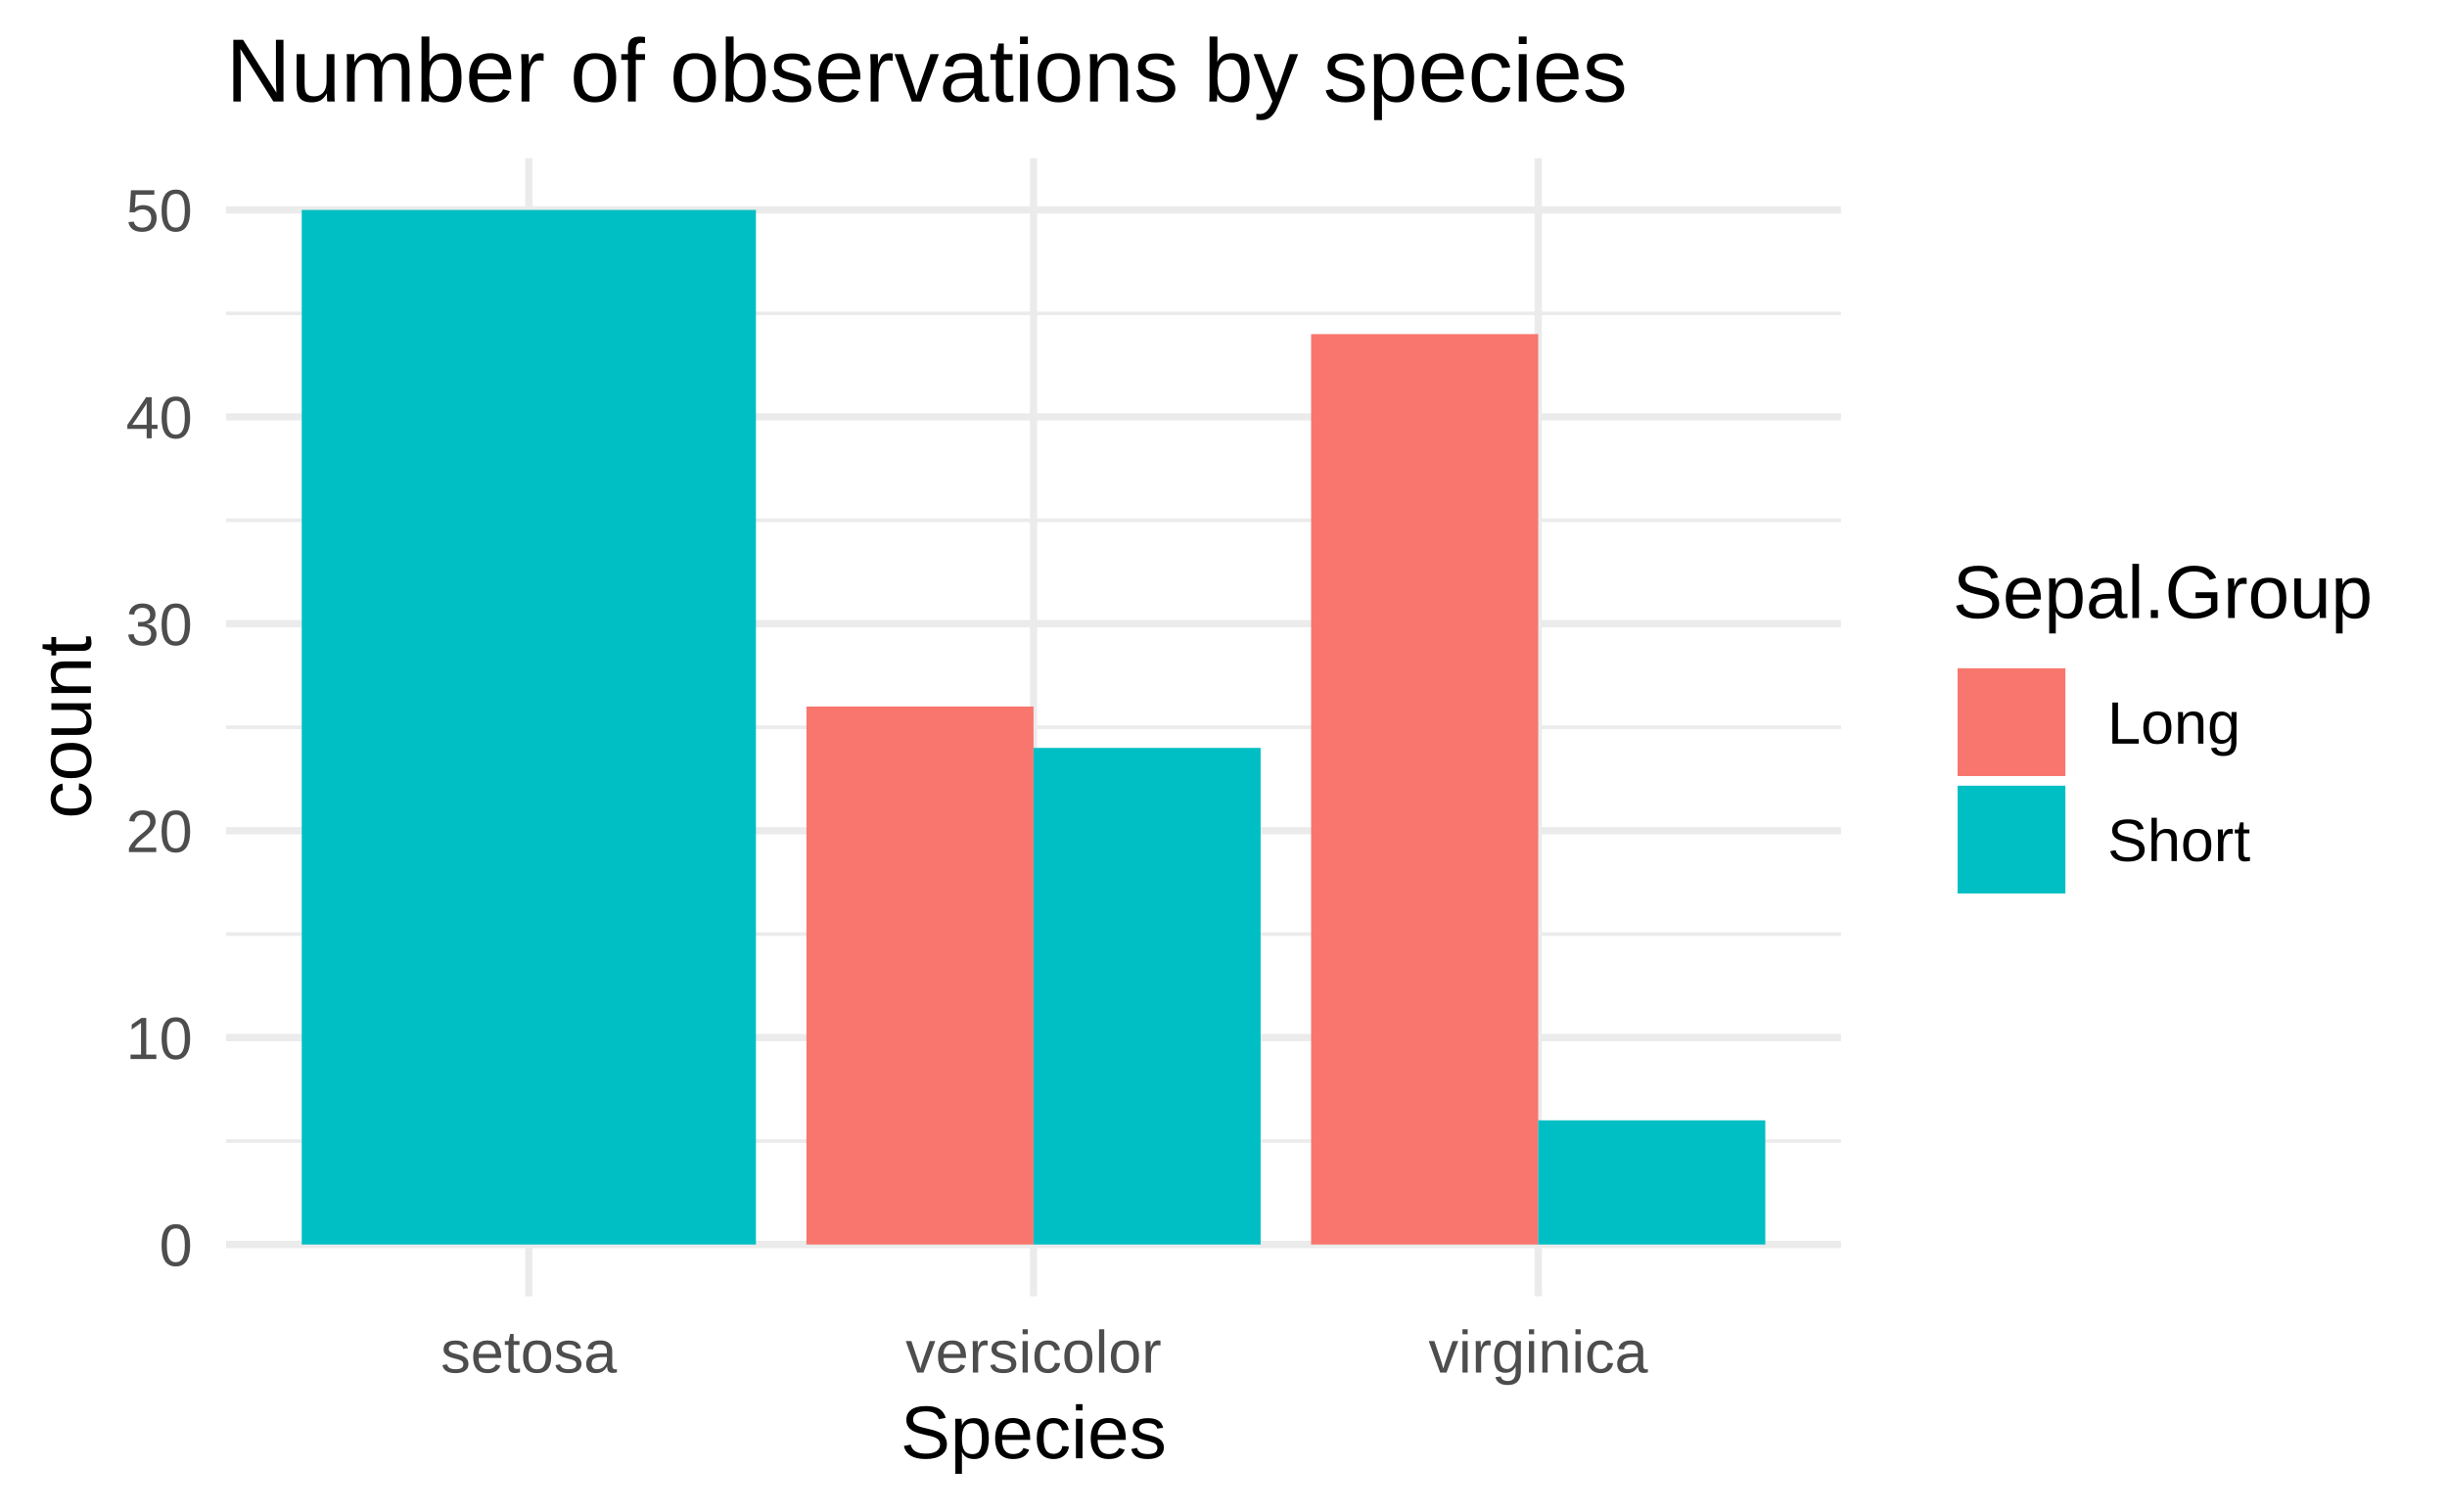
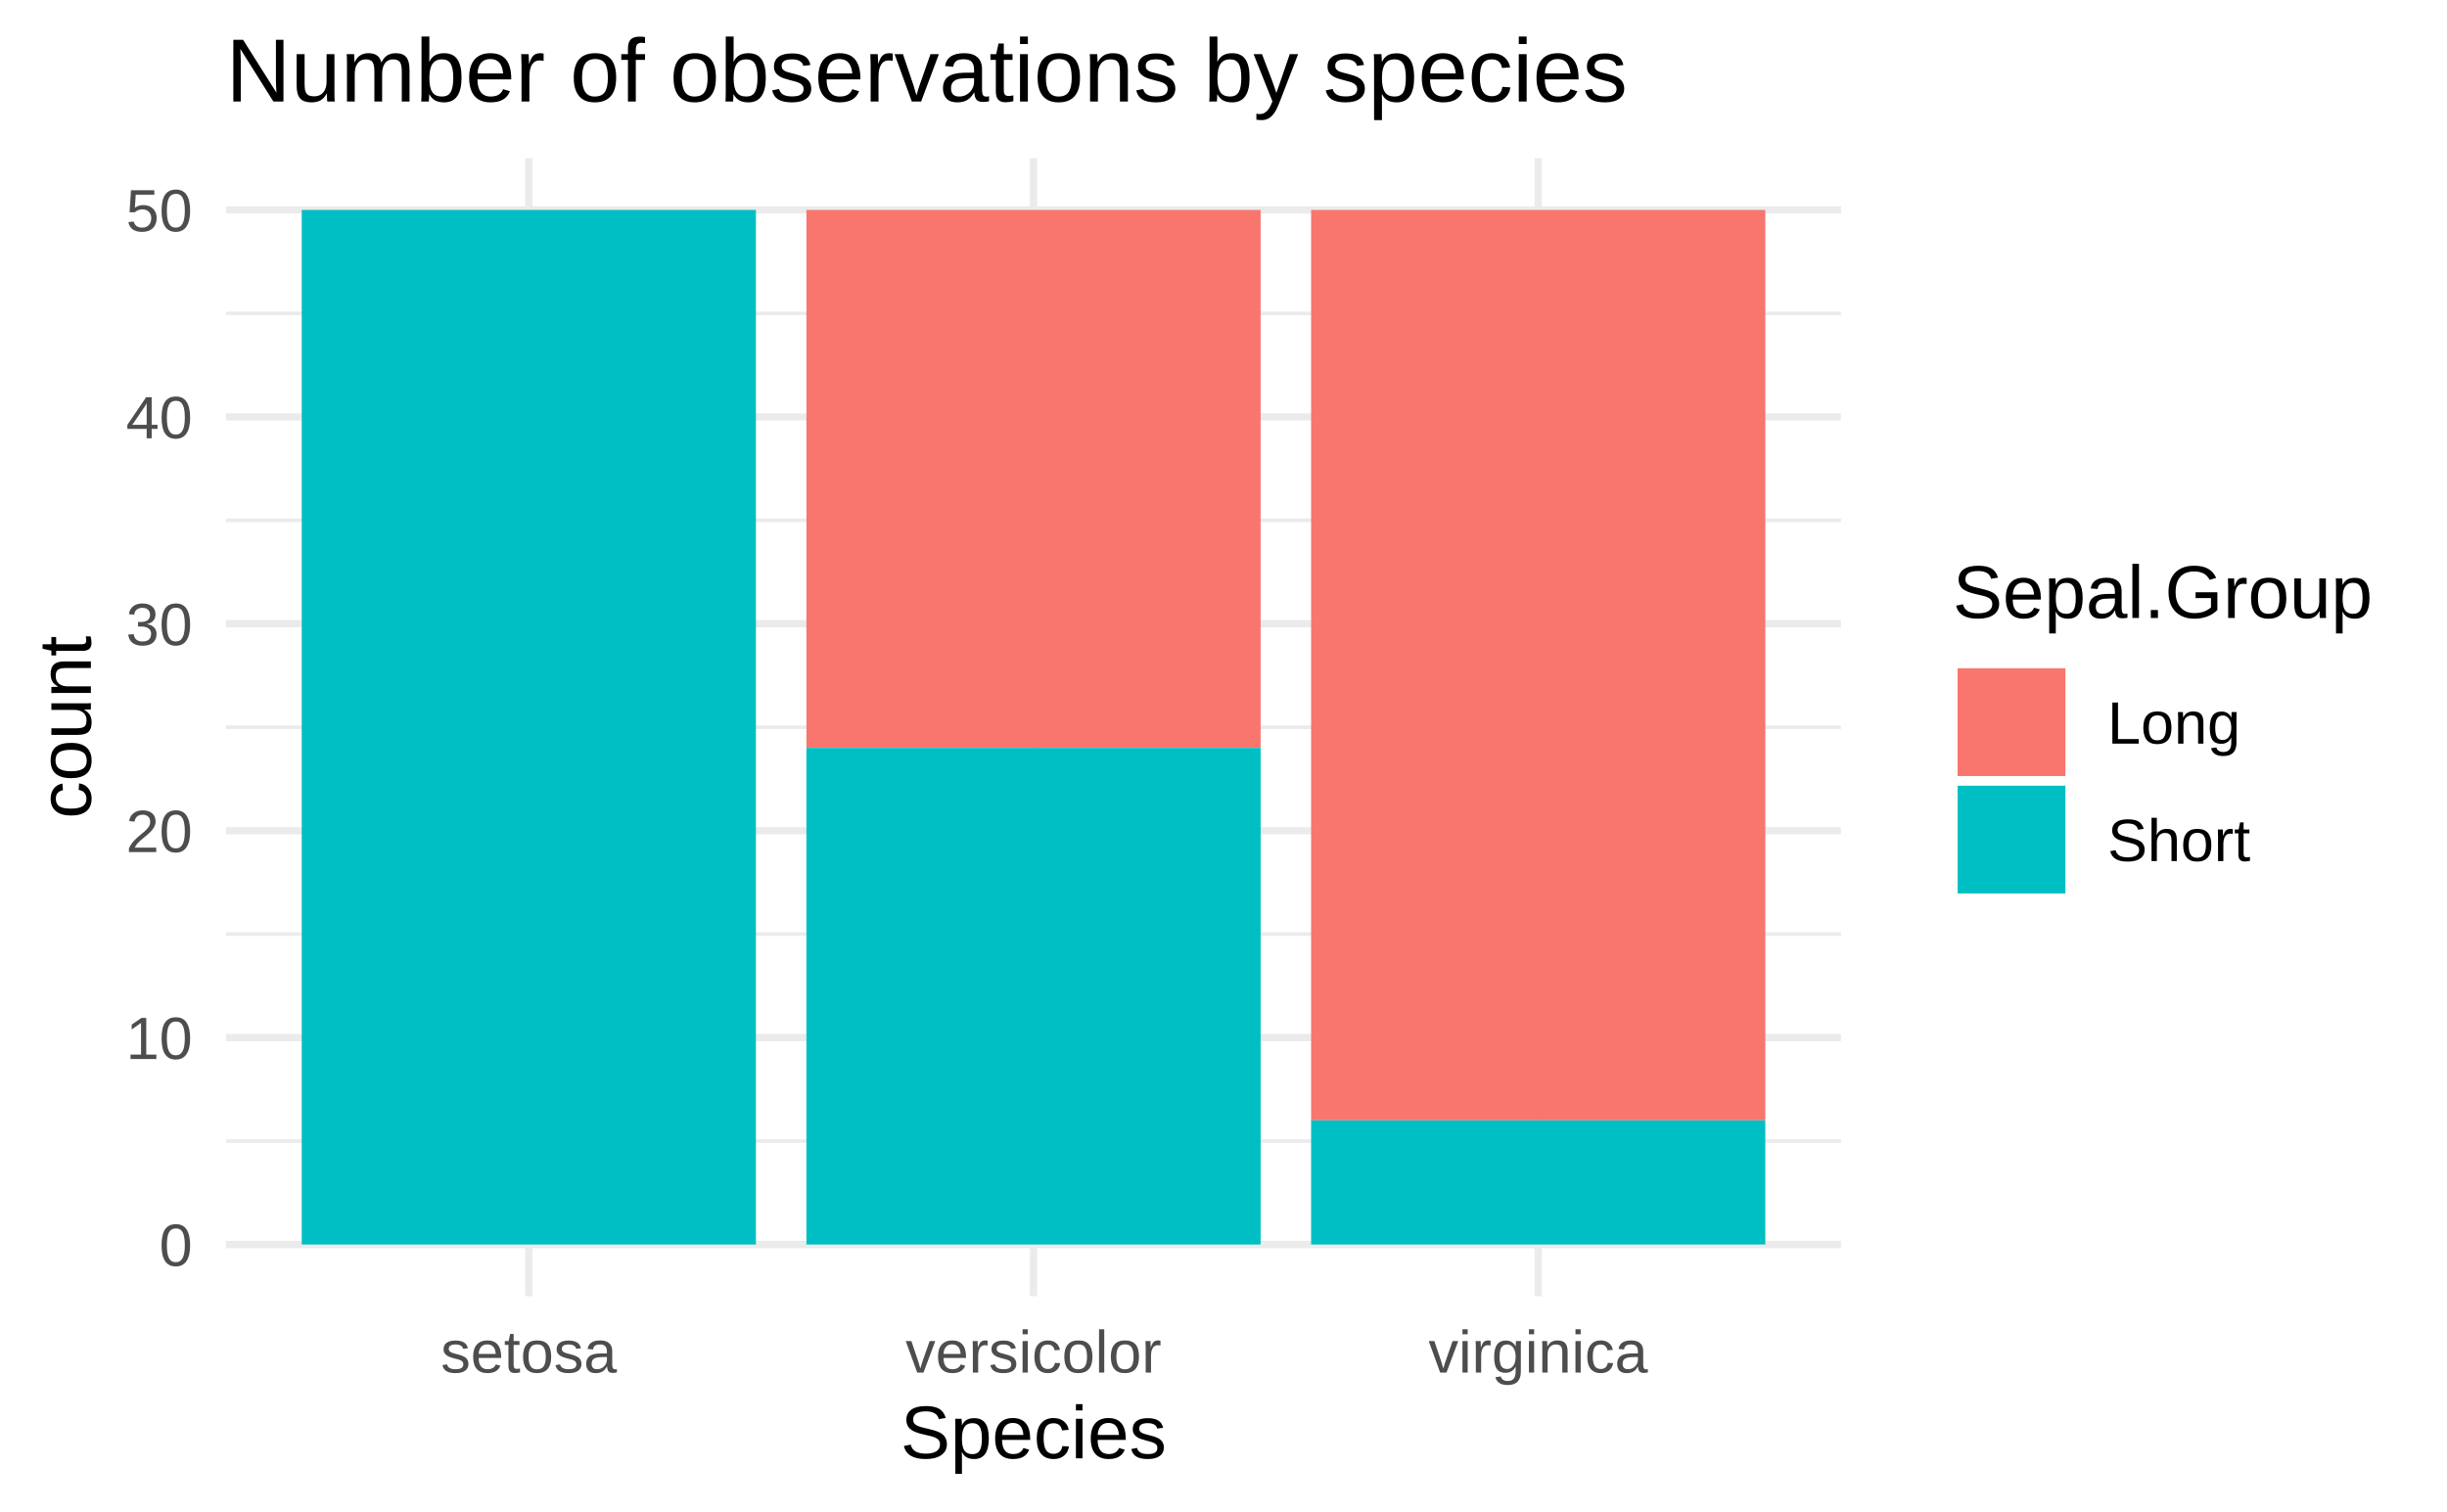
<svg xmlns="http://www.w3.org/2000/svg" class="svglite" width="360.00pt" height="222.48pt" viewBox="0 0 360.00 222.48">
  <defs>
    <style type="text/css">
    .svglite line, .svglite polyline, .svglite polygon, .svglite path, .svglite rect, .svglite circle {
      fill: none;
      stroke: #000000;
      stroke-linecap: round;
      stroke-linejoin: round;
      stroke-miterlimit: 10.00;
    }
    .svglite text {
      white-space: pre;
    }
  </style>
  </defs>
  <rect width="100%" height="100%" style="stroke: none; fill: #FFFFFF;" />
  <defs>
    <clipPath id="cpMC4wMHwzNjAuMDB8MC4wMHwyMjIuNDg=">
      <rect x="0.00" y="0.00" width="360.00" height="222.48" />
    </clipPath>
  </defs>
  <g clip-path="url(#cpMC4wMHwzNjAuMDB8MC4wMHwyMjIuNDg=)">
</g>
  <defs>
    <clipPath id="cpMzMuMjV8MjcwLjg1fDIzLjI4fDE5MC43Mw==">
      <rect x="33.25" y="23.28" width="237.59" height="167.45" />
    </clipPath>
  </defs>
  <g clip-path="url(#cpMzMuMjV8MjcwLjg1fDIzLjI4fDE5MC43Mw==)">
    <polyline points="33.25,167.90 270.85,167.90 " style="stroke-width: 0.53; stroke: #EBEBEB; stroke-linecap: butt;" />
    <polyline points="33.25,137.45 270.85,137.45 " style="stroke-width: 0.53; stroke: #EBEBEB; stroke-linecap: butt;" />
    <polyline points="33.25,107.01 270.85,107.01 " style="stroke-width: 0.53; stroke: #EBEBEB; stroke-linecap: butt;" />
    <polyline points="33.25,76.56 270.85,76.56 " style="stroke-width: 0.53; stroke: #EBEBEB; stroke-linecap: butt;" />
    <polyline points="33.25,46.11 270.85,46.11 " style="stroke-width: 0.53; stroke: #EBEBEB; stroke-linecap: butt;" />
    <polyline points="33.25,183.12 270.85,183.12 " style="stroke-width: 1.07; stroke: #EBEBEB; stroke-linecap: butt;" />
    <polyline points="33.25,152.67 270.85,152.67 " style="stroke-width: 1.07; stroke: #EBEBEB; stroke-linecap: butt;" />
    <polyline points="33.25,122.23 270.85,122.23 " style="stroke-width: 1.07; stroke: #EBEBEB; stroke-linecap: butt;" />
    <polyline points="33.25,91.78 270.85,91.78 " style="stroke-width: 1.07; stroke: #EBEBEB; stroke-linecap: butt;" />
    <polyline points="33.25,61.34 270.85,61.34 " style="stroke-width: 1.07; stroke: #EBEBEB; stroke-linecap: butt;" />
    <polyline points="33.25,30.89 270.85,30.89 " style="stroke-width: 1.07; stroke: #EBEBEB; stroke-linecap: butt;" />
    <polyline points="77.80,190.73 77.80,23.28 " style="stroke-width: 1.07; stroke: #EBEBEB; stroke-linecap: butt;" />
    <polyline points="152.05,190.73 152.05,23.28 " style="stroke-width: 1.07; stroke: #EBEBEB; stroke-linecap: butt;" />
    <polyline points="226.30,190.73 226.30,23.28 " style="stroke-width: 1.07; stroke: #EBEBEB; stroke-linecap: butt;" />
    <rect x="44.39" y="30.89" width="66.82" height="152.23" style="stroke-width: 1.07; stroke: none; stroke-linecap: butt; stroke-linejoin: miter; fill: #00BFC4;" />
-     <rect x="118.64" y="103.96" width="33.41" height="79.16" style="stroke-width: 1.07; stroke: none; stroke-linecap: butt; stroke-linejoin: miter; fill: #F8766D;" />
-     <rect x="152.05" y="110.05" width="33.41" height="73.07" style="stroke-width: 1.07; stroke: none; stroke-linecap: butt; stroke-linejoin: miter; fill: #00BFC4;" />
-     <rect x="192.89" y="49.16" width="33.41" height="133.96" style="stroke-width: 1.07; stroke: none; stroke-linecap: butt; stroke-linejoin: miter; fill: #F8766D;" />
-     <rect x="226.30" y="164.85" width="33.41" height="18.27" style="stroke-width: 1.07; stroke: none; stroke-linecap: butt; stroke-linejoin: miter; fill: #00BFC4;" />
+     <rect x="118.64" y="30.89" width="66.82" height="79.16" style="stroke-width: 1.07; stroke: none; stroke-linecap: butt; stroke-linejoin: miter; fill: #F8766D;" />
+     <rect x="118.64" y="110.05" width="66.82" height="73.07" style="stroke-width: 1.07; stroke: none; stroke-linecap: butt; stroke-linejoin: miter; fill: #00BFC4;" />
+     <rect x="192.89" y="30.89" width="66.82" height="133.96" style="stroke-width: 1.07; stroke: none; stroke-linecap: butt; stroke-linejoin: miter; fill: #F8766D;" />
+     <rect x="192.89" y="164.85" width="66.82" height="18.27" style="stroke-width: 1.07; stroke: none; stroke-linecap: butt; stroke-linejoin: miter; fill: #00BFC4;" />
  </g>
  <g clip-path="url(#cpMC4wMHwzNjAuMDB8MC4wMHwyMjIuNDg=)">
    <text x="28.32" y="186.27" text-anchor="end" style="font-size: 8.80px;fill: #4D4D4D; font-family: &quot;Arial&quot;;" textLength="4.90px" lengthAdjust="spacingAndGlyphs">0</text>
    <text x="28.32" y="155.83" text-anchor="end" style="font-size: 8.80px;fill: #4D4D4D; font-family: &quot;Arial&quot;;" textLength="9.79px" lengthAdjust="spacingAndGlyphs">10</text>
    <text x="28.32" y="125.38" text-anchor="end" style="font-size: 8.80px;fill: #4D4D4D; font-family: &quot;Arial&quot;;" textLength="9.79px" lengthAdjust="spacingAndGlyphs">20</text>
    <text x="28.32" y="94.94" text-anchor="end" style="font-size: 8.80px;fill: #4D4D4D; font-family: &quot;Arial&quot;;" textLength="9.79px" lengthAdjust="spacingAndGlyphs">30</text>
    <text x="28.32" y="64.49" text-anchor="end" style="font-size: 8.80px;fill: #4D4D4D; font-family: &quot;Arial&quot;;" textLength="9.79px" lengthAdjust="spacingAndGlyphs">40</text>
    <text x="28.32" y="34.04" text-anchor="end" style="font-size: 8.80px;fill: #4D4D4D; font-family: &quot;Arial&quot;;" textLength="9.79px" lengthAdjust="spacingAndGlyphs">50</text>
    <text x="77.80" y="201.97" text-anchor="middle" style="font-size: 8.80px;fill: #4D4D4D; font-family: &quot;Arial&quot;;" textLength="25.93px" lengthAdjust="spacingAndGlyphs">setosa</text>
    <text x="152.05" y="201.97" text-anchor="middle" style="font-size: 8.80px;fill: #4D4D4D; font-family: &quot;Arial&quot;;" textLength="37.65px" lengthAdjust="spacingAndGlyphs">versicolor</text>
    <text x="226.30" y="201.97" text-anchor="middle" style="font-size: 8.80px;fill: #4D4D4D; font-family: &quot;Arial&quot;;" textLength="32.27px" lengthAdjust="spacingAndGlyphs">virginica</text>
    <text x="152.05" y="214.58" text-anchor="middle" style="font-size: 11.00px; font-family: &quot;Arial&quot;;" textLength="39.14px" lengthAdjust="spacingAndGlyphs">Species</text>
    <text transform="translate(13.37,107.01) rotate(-90)" text-anchor="middle" style="font-size: 11.00px; font-family: &quot;Arial&quot;;" textLength="26.91px" lengthAdjust="spacingAndGlyphs">count</text>
    <text x="287.29" y="90.93" style="font-size: 11.00px; font-family: &quot;Arial&quot;;" textLength="61.77px" lengthAdjust="spacingAndGlyphs">Sepal.Group</text>
    <rect x="288.00" y="98.33" width="15.86" height="15.86" style="stroke-width: 1.07; stroke: none; stroke-linecap: butt; stroke-linejoin: miter; fill: #F8766D;" />
    <rect x="288.00" y="115.61" width="15.86" height="15.86" style="stroke-width: 1.07; stroke: none; stroke-linecap: butt; stroke-linejoin: miter; fill: #00BFC4;" />
    <text x="310.05" y="109.42" style="font-size: 8.80px; font-family: &quot;Arial&quot;;" textLength="19.58px" lengthAdjust="spacingAndGlyphs">Long</text>
    <text x="310.05" y="126.70" style="font-size: 8.80px; font-family: &quot;Arial&quot;;" textLength="21.03px" lengthAdjust="spacingAndGlyphs">Short</text>
    <text x="33.25" y="14.94" style="font-size: 13.20px; font-family: &quot;Arial&quot;;" textLength="206.03px" lengthAdjust="spacingAndGlyphs">Number of observations by species</text>
  </g>
</svg>
